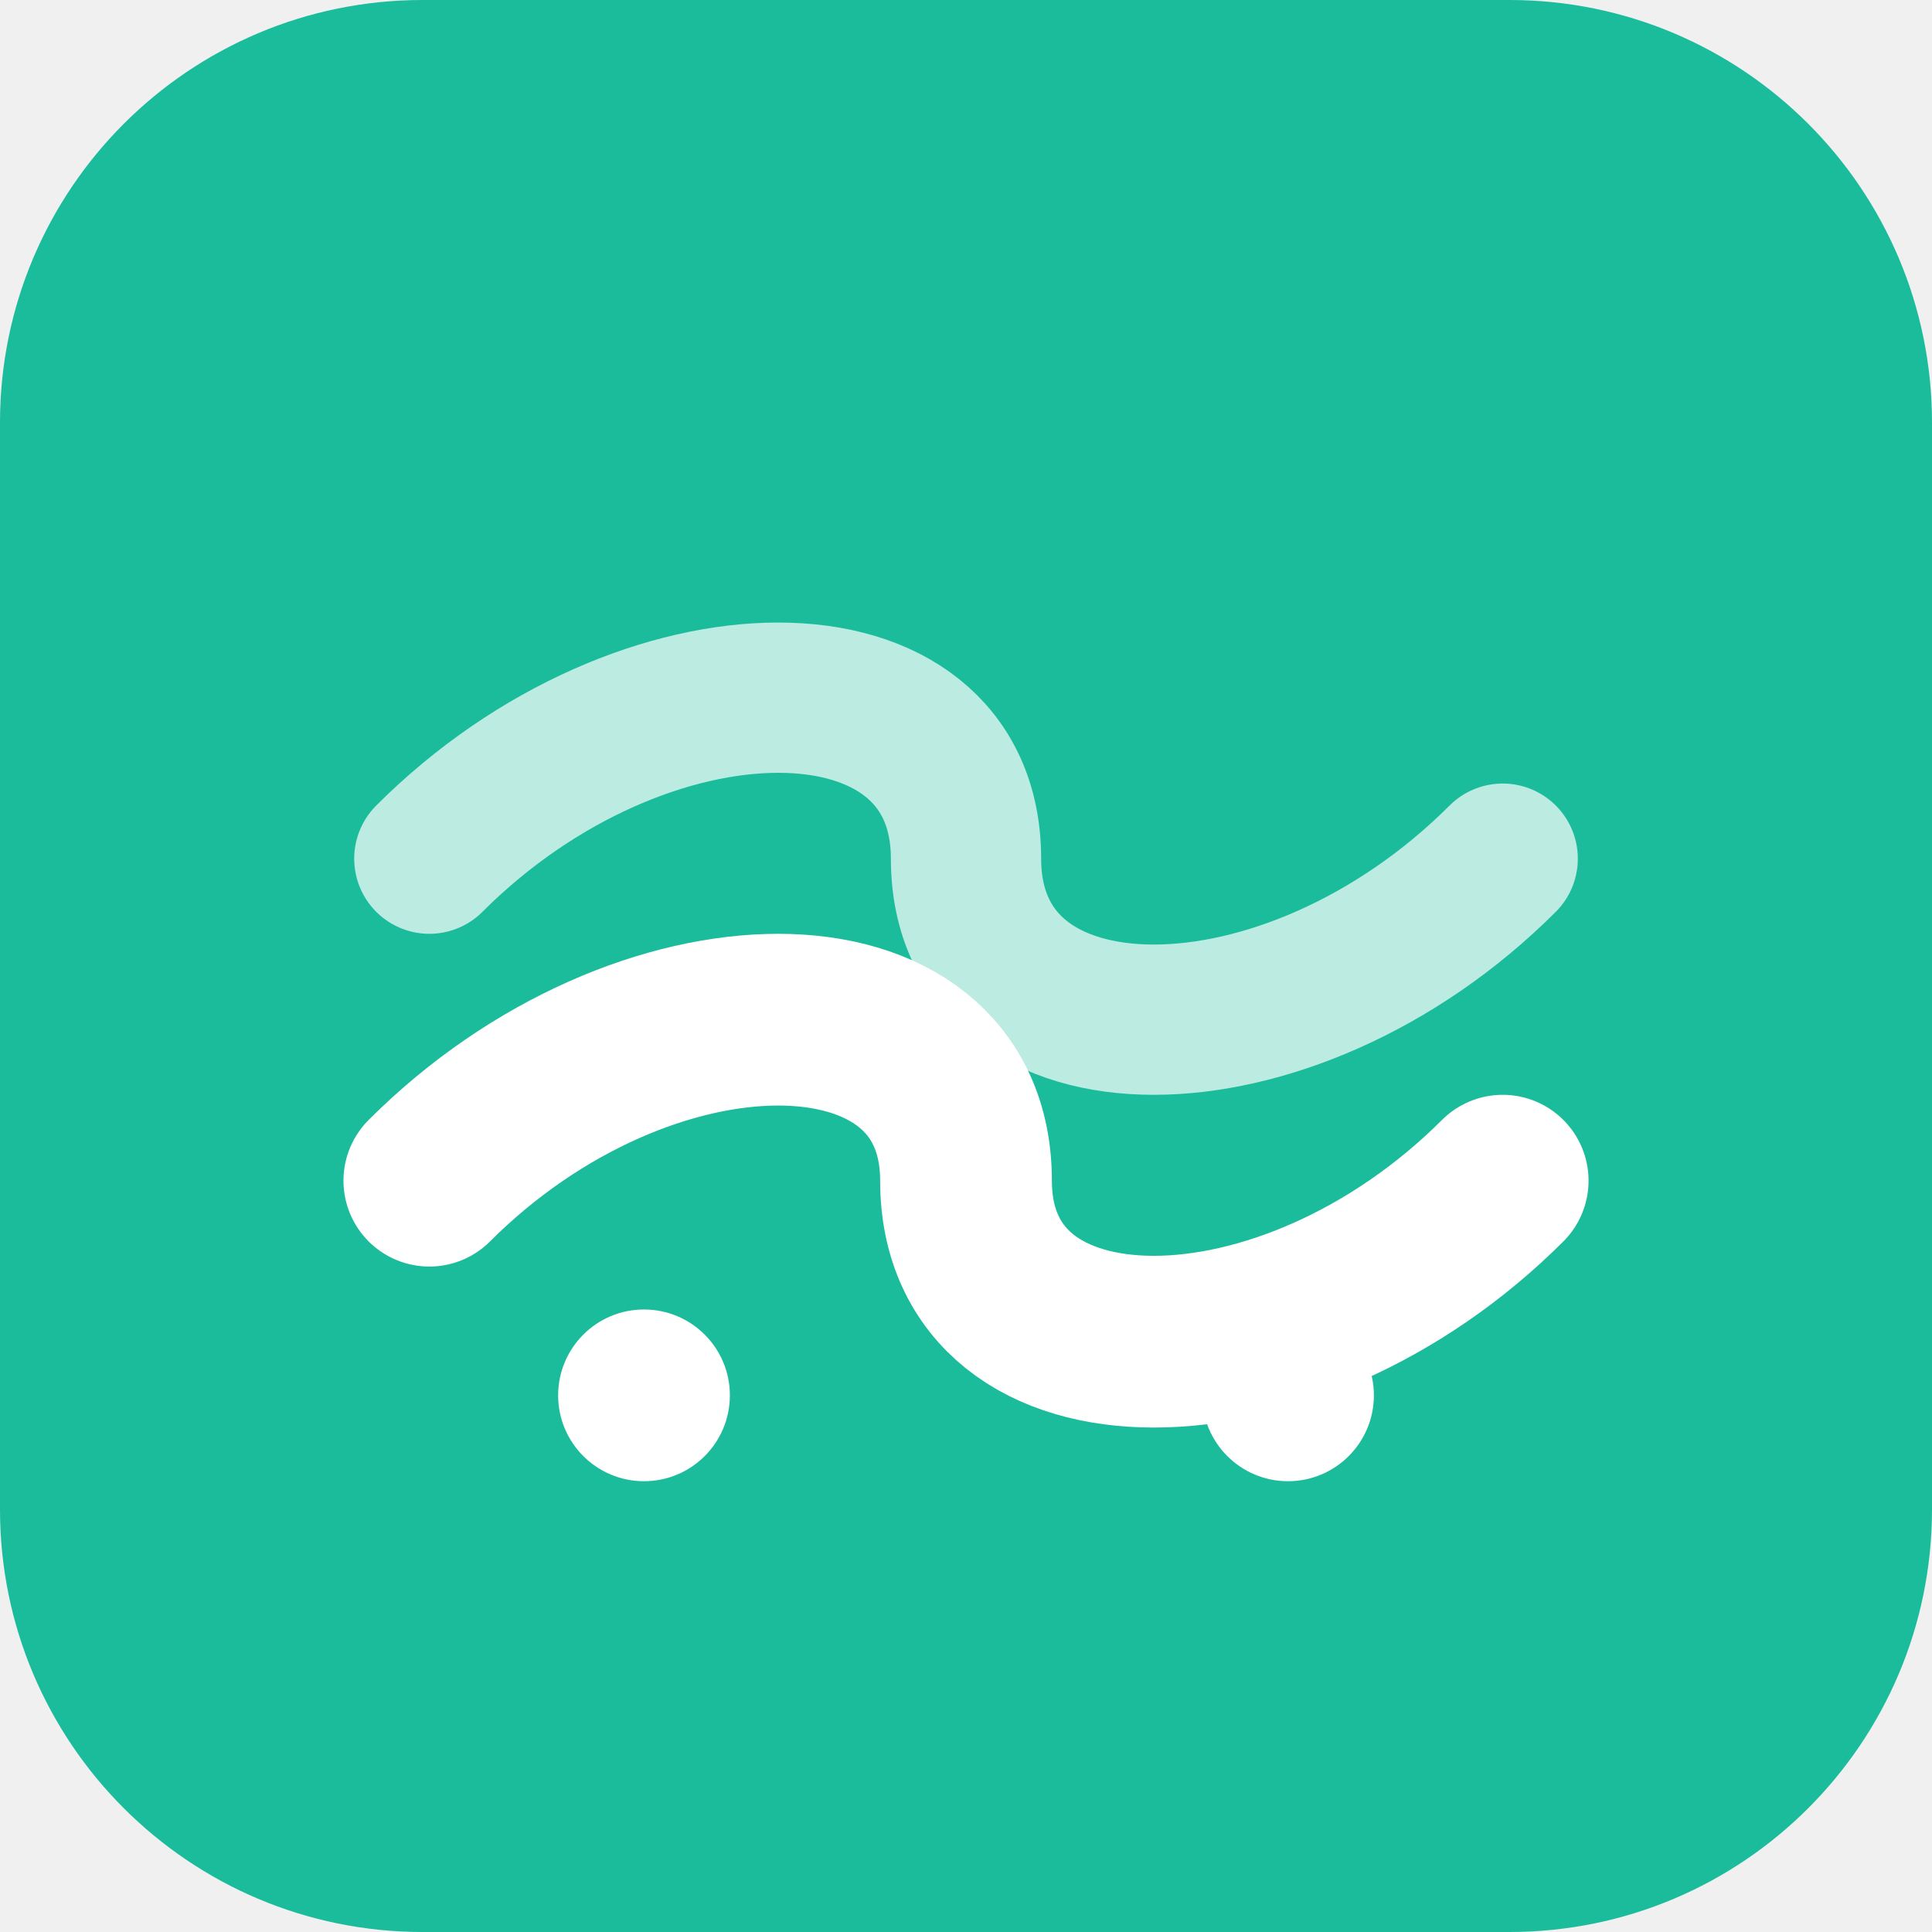
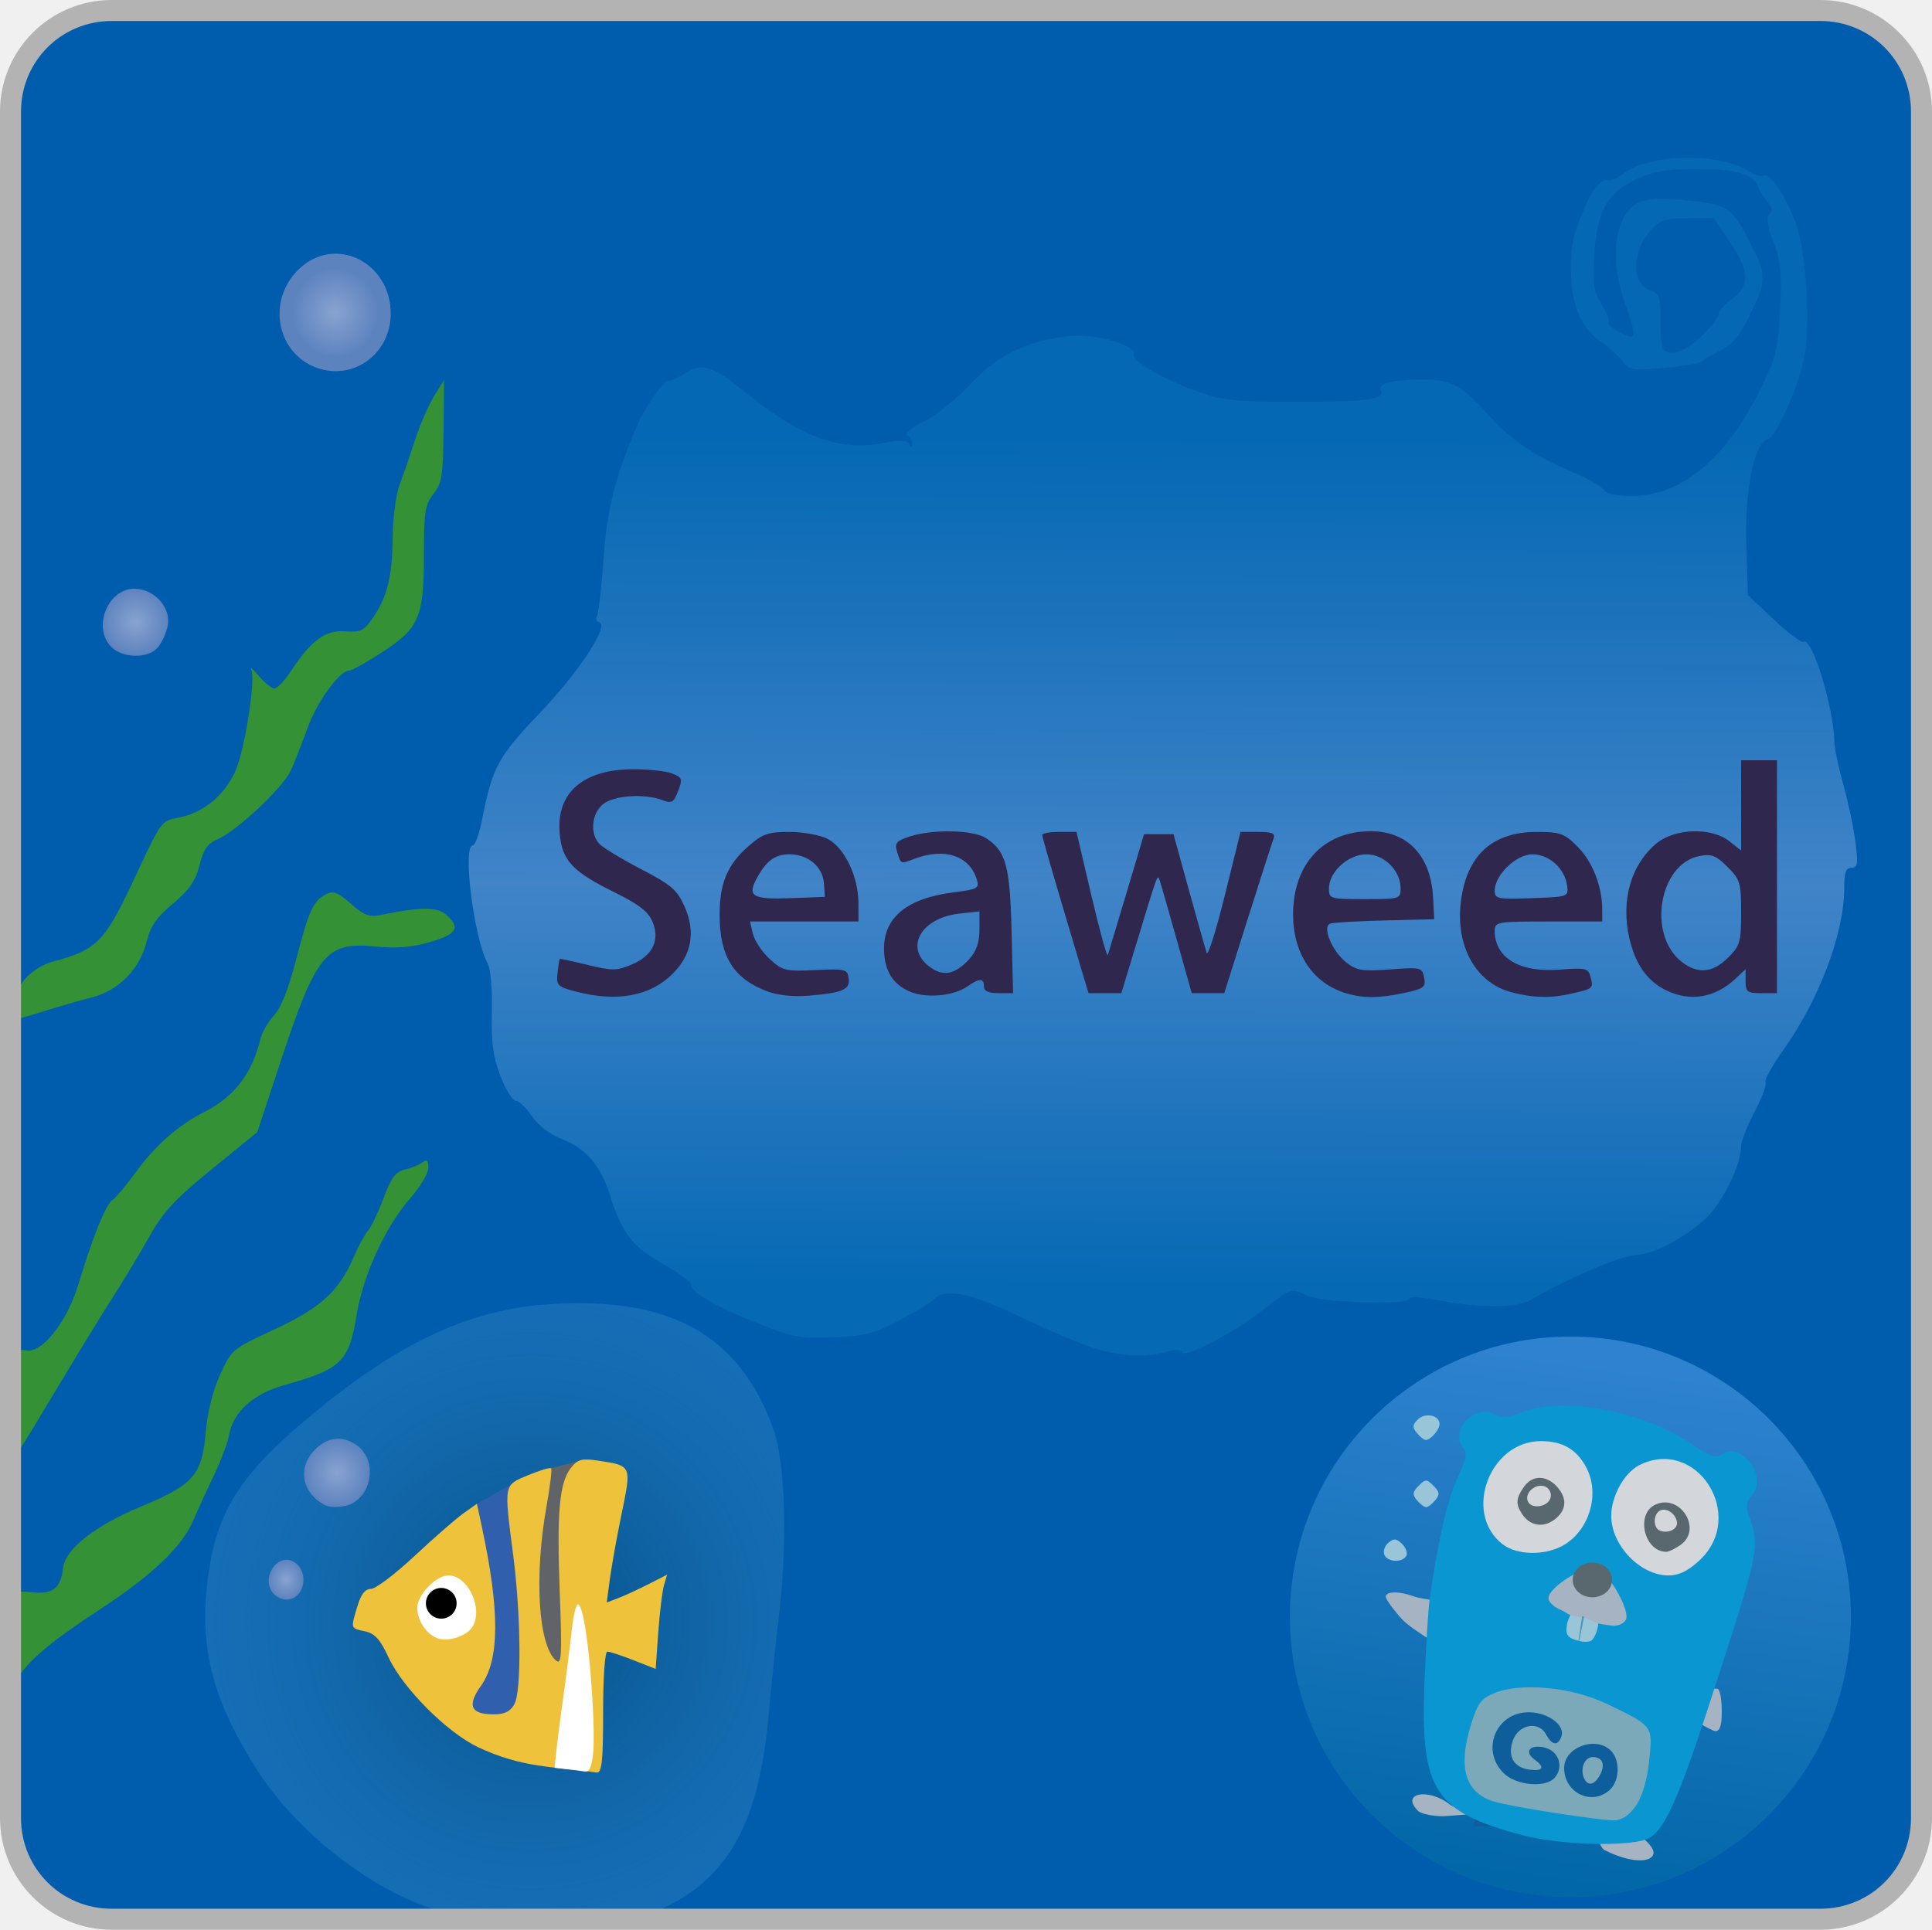
- <svg xmlns="http://www.w3.org/2000/svg" viewBox="0 0 64 64" width="64" height="64">
-   <rect width="64" height="64" rx="14" fill="#1ABC9C" />
-   <g transform="translate(0,0) scale(3.5556)">
-     <path d="M4 11c2-2 5-2 5 0s3 2 5 0" stroke="#fff" stroke-width="1.6" fill="none" stroke-linecap="round" />
-     <path d="M4 8c2-2 5-2 5 0s3 2 5 0" stroke="#fff" stroke-width="1.4" fill="none" stroke-linecap="round" opacity="0.7" />
-     <circle cx="6" cy="13" r="0.8" fill="#fff" />
-     <circle cx="12" cy="13" r="0.8" fill="#fff" />
+ <svg xmlns="http://www.w3.org/2000/svg" xmlns:xlink="http://www.w3.org/1999/xlink" version="1.1" id="svg824" width="437" height="436.592" viewBox="0 0 437 436.592">
+   <defs id="defs828">
+     <linearGradient id="linearGradient25431">
+       <stop style="stop-color:#0569b4;stop-opacity:1;" offset="0" id="stop25427" />
+       <stop style="stop-color:#4184c8;stop-opacity:1" offset="0.474" id="stop25981" />
+       <stop style="stop-color:#0569b4;stop-opacity:0.925" offset="1" id="stop25429" />
+     </linearGradient>
+     <linearGradient id="linearGradient22881">
+       <stop style="stop-color:#034f87;stop-opacity:1" offset="0" id="stop22877" />
+       <stop style="stop-color:#50b1fa;stop-opacity:0" offset="1" id="stop22879" />
+     </linearGradient>
+     <linearGradient id="linearGradient21639">
+       <stop style="stop-color:#2e82cf;stop-opacity:1" offset="0" id="stop21635" />
+       <stop style="stop-color:#0066a5;stop-opacity:1" offset="1" id="stop21637" />
+     </linearGradient>
+     <linearGradient id="linearGradient19625">
+       <stop style="stop-color:#88a3d0;stop-opacity:1" offset="0" id="stop19621" />
+       <stop style="stop-color:#5d83bf;stop-opacity:1" offset="1" id="stop19623" />
+     </linearGradient>
+     <radialGradient xlink:href="#linearGradient19625" id="radialGradient19627" cx="25.021" cy="23.37" fx="25.021" fy="23.37" r="3.969" gradientTransform="matrix(2.425241,-0.02082447,0.02181189,2.540237,-133.8067,-136.4721)" gradientUnits="userSpaceOnUse" />
+     <radialGradient xlink:href="#linearGradient19625" id="radialGradient21589" cx="10.763" cy="45.501" fx="10.763" fy="45.501" r="2.337" gradientTransform="matrix(3.166936,0,0,3.24571,-151.8548,-155.2232)" gradientUnits="userSpaceOnUse" />
+     <radialGradient xlink:href="#linearGradient19625" id="radialGradient21591" cx="25.151" cy="106.27" fx="25.151" fy="106.27" r="2.347" gradientTransform="matrix(3.166936,0,0,3.290881,-151.8548,-164.8106)" gradientUnits="userSpaceOnUse" />
+     <radialGradient xlink:href="#linearGradient19625" id="radialGradient21593" cx="21.516" cy="113.901" fx="21.516" fy="113.901" r="1.243" gradientTransform="matrix(3.166936,0,0,3.631301,-151.8548,-204.5306)" gradientUnits="userSpaceOnUse" />
+     <linearGradient xlink:href="#linearGradient21639" id="linearGradient21641" x1="114.681" y1="98.406" x2="109.242" y2="136.834" gradientUnits="userSpaceOnUse" gradientTransform="matrix(3.166936,0,0,3.166936,-151.8548,-151.6389)" />
+     <radialGradient xlink:href="#linearGradient22881" id="radialGradient22883" cx="38.98" cy="115.148" fx="38.98" fy="115.148" r="27.734" gradientTransform="matrix(5.444667,-0.00544507,0.00556237,5.561902,-241.2802,-421.5318)" gradientUnits="userSpaceOnUse" />
+     <linearGradient xlink:href="#linearGradient25431" id="linearGradient25433" x1="80.263" y1="93.086" x2="80.429" y2="32.328" gradientUnits="userSpaceOnUse" gradientTransform="matrix(3.166936,0,0,3.166936,-151.8548,-151.6389)" />
+   </defs>
+   <g id="g830" transform="translate(148.4219,148.3174)">
+     <path style="color:#000000;fill:#005dad;stroke-width:4.75;-inkscape-stroke:none" d="m -123.154,-146.454 c -12.682,0 -22.892,10.211 -22.892,22.892 v 386.057 c 0,12.682 10.211,22.892 22.892,22.892 h 386.471 c 12.682,0 22.886,-10.211 22.886,-22.892 v -386.057 c 0,-12.682 -10.204,-22.892 -22.886,-22.892 z" id="path28823" />
+     <path id="path11312" style="opacity:1;fill:url(#linearGradient21641);stroke-width:2.912" d="m 270.225,217.487 a 63.442,63.417 0 0 1 -63.442,63.417 63.442,63.417 0 0 1 -63.442,-63.417 63.442,63.417 0 0 1 63.442,-63.417 63.442,63.417 0 0 1 63.442,63.417 z" />
+     <path id="rect27092" style="opacity:1;fill:#0f5e9c;stroke-width:3.167" d="m 184.997,232.791 h 40.118 v 32.094 H 184.997 Z" />
+     <g id="g4961" transform="matrix(3.166936,0,0,3.166936,-151.8548,-151.6389)">
+       <path id="path4810" style="fill:#59686f" d="m 114.846,108.238 a 3.37,3.04 0 0 1 -3.37,3.04 3.37,3.04 0 0 1 -3.37,-3.04 3.37,3.04 0 0 1 3.37,-3.04 3.37,3.04 0 0 1 3.37,3.04 z" />
+       <path id="path4810-8" style="fill:#59686f" d="m 123.238,109.956 a 3.37,3.04 0 0 1 -3.37,3.04 3.37,3.04 0 0 1 -3.37,-3.04 3.37,3.04 0 0 1 3.37,-3.04 3.37,3.04 0 0 1 3.37,3.04 z" />
+       <path id="path4810-8-5" style="fill:#59686f" d="m 117.753,114.582 a 3.37,3.04 0 0 1 -3.37,3.04 3.37,3.04 0 0 1 -3.37,-3.04 3.37,3.04 0 0 1 3.37,-3.04 3.37,3.04 0 0 1 3.37,3.04 z" />
+     </g>
+     <path style="fill:#d3d6da;fill-opacity:1;stroke-width:1.013" d="m 199.944,220.038 c -4.728,-1.44 1.199,-3.684 0.363,-4.004 -2.332,-0.895 0.907,-3.728 3.944,-6.116 2.668,-2.098 2.763,-2.104 3.462,-0.214 0.395,1.069 1.441,2.22 2.324,2.559 1.875,0.719 6.871,-0.149 6.871,-1.456 0,-1.838 1.395,-0.407 2.535,2.095 1.994,4.377 1.933,8.841 -1.034,8.841 -1.776,0 -3.428,0.657 -3.786,2.027 -15.465,4.369 -11.182,0.412 -14.679,-3.731 z m 23.407,-11.578 c -4.463,-1.768 -7.656,-9.668 -7.656,-14.268 0,-5.969 5.994,-12.668 11.335,-12.668 12.018,0 19.141,9.518 13.591,28.002 -1.363,4.54 -14.746,-0.068 -17.27,-1.067 z m 8.333,-7.231 c 5.045,-3.533 -0.025,-11.708 -5.667,-9.138 -4.515,2.057 -2.591,10.538 2.373,10.685 0.573,0.016 2.055,-0.679 3.294,-1.547 z m -4.588,-3.217 c -1.708,-0.596 -1.614,-3.977 0.13,-4.646 1.562,-0.599 3.67,1.094 3.67,2.947 0,1.427 -2.007,2.324 -3.8,1.699 z m -36.139,7.218 c -7.09,-3.937 -6.11,-17.96 0.297,-24.098 5.949,-5.7 19.123,-5.597 22.087,1.496 1.958,4.687 1.396,9.433 -1.101,13.875 -3.62,6.44 -15.499,11.94 -21.283,8.727 z m 12.751,-10.182 c 2.3,-2.081 2.217,-4.611 0.038,-7.019 -2.392,-2.643 -5.654,-2.748 -7.628,0.265 -1.538,2.347 -1.815,3.551 -0.277,5.898 1.914,2.922 5.191,3.278 7.867,0.856 z m -6.572,-3.769 c -0.74,-1.929 1.838,-4.086 3.926,-3.284 0.884,0.339 1.456,1.416 1.269,2.394 -0.425,2.228 -4.42,2.913 -5.196,0.891 z" id="path3004" />
+     <path id="rect7701" style="fill:#98c6d8;fill-opacity:1;stroke:none;stroke-width:3.167" d="m 209.43,217.34 -1.557,-0.685 c -1.309,-0.285 -2.147,0.984 -2.432,2.293 l -0.767,3.507 c -0.285,1.309 0.54,2.591 1.849,2.876 l 2.858,0.625 c 1.309,0.285 2.597,-0.54 2.882,-1.849 l 0.841,-5.121 c 0.285,-1.309 -0.62,-0.984 -1.93,-1.269 l -1.249,-0.272 c -0.164,0.835 -0.336,1.713 -0.47,2.375 -0.1,0.497 -0.195,0.947 -0.278,1.348 -0.084,0.401 -0.155,0.756 -0.223,1.064 -0.068,0.308 -0.128,0.569 -0.179,0.786 -0.051,0.217 -0.095,0.386 -0.13,0.513 -0.019,0.064 -0.029,0.119 -0.043,0.161 -0.013,0.042 -0.029,0.073 -0.037,0.093 -0.006,0.009 -0.01,0.013 -0.013,0.019 -0.003,0.003 -0.01,0.006 -0.013,0.006 l -0.006,-0.006 c -0.002,-0.006 -0.006,-0.019 -0.006,-0.032 -0.002,-0.022 -0.002,-0.055 0,-0.099 0.002,-0.044 8.9e-4,-0.096 0.006,-0.161 0.01,-0.13 0.032,-0.302 0.056,-0.513 0.025,-0.212 0.059,-0.463 0.099,-0.755 0.04,-0.291 0.088,-0.626 0.142,-0.996 0.054,-0.369 0.112,-0.773 0.179,-1.219 0.068,-0.446 0.142,-0.934 0.223,-1.454 0.057,-0.362 0.135,-0.84 0.198,-1.237 z" />
+     <path style="fill:#98c6d8;fill-opacity:1;stroke-width:1.013" d="m 164.687,203.388 c -0.305,-0.795 0.125,-2.01 0.956,-2.7 1.216,-1.009 1.821,-0.944 3.1,0.335 0.874,0.874 1.28,2.089 0.903,2.7 -0.985,1.594 -4.304,1.37 -4.959,-0.335 z" id="path3004-0" />
+     <path style="fill:#98c6d8;fill-opacity:1;stroke-width:1.013" d="m 172.077,191.102 c -1.077,-1.298 -1.01,-1.864 0.383,-3.257 1.573,-1.573 1.8,-1.573 3.373,0 1.393,1.393 1.46,1.96 0.383,3.257 -0.717,0.864 -1.648,1.571 -2.069,1.571 -0.421,0 -1.352,-0.707 -2.069,-1.571 z" id="path3004-0-3" />
+     <path style="fill:#98c6d8;fill-opacity:1;stroke-width:1.013" d="m 172.077,175.901 c -1.071,-1.291 -1.035,-1.84 0.203,-3.078 1.635,-1.635 4.907,-0.963 4.907,1.007 0,1.305 -2.001,3.641 -3.119,3.641 -0.378,0 -1.273,-0.707 -1.99,-1.571 z" id="path3004-0-3-0" />
+     <path style="fill:#7ba9b9;fill-opacity:1;stroke-width:1.013" d="m 207.902,264.039 c -10.152,-1.292 -23.651,-4.99 -25.688,-6.816 -3.869,-3.471 -1.408,-19.224 3.175,-23.251 2.767,-2.432 13.747,-5.641 20.189,-4.122 7.395,1.744 20.294,10.46 21.25,13.045 1.128,3.05 -0.609,15.131 -2.787,18.122 -1.891,2.596 -9.012,3.93 -16.139,3.023 z m 7.774,-7.388 c 2.274,-2.058 2.411,-6.741 0.261,-8.891 -3.42,-3.42 -10.569,-0.773 -10.569,3.913 0,5.639 6.245,8.655 10.308,4.978 z m -5.888,-2.883 c -0.815,-2.123 0.295,-4.56 2.075,-4.56 2.188,0 2.872,1.699 1.623,4.033 -1.296,2.422 -2.884,2.649 -3.698,0.528 z m -6.493,0.056 c 2.021,-2.435 0.869,-5.916 -2.229,-6.739 -3.305,-0.878 -4.897,0.845 -2.44,2.642 2.446,1.788 2.051,2.701 -1.01,2.335 -3.626,-0.433 -5.111,-2.981 -3.845,-6.601 1.282,-3.666 5.839,-4.504 7.511,-1.381 1.324,2.473 2.629,2.679 3.448,0.544 0.991,-2.582 -2.964,-5.551 -7.396,-5.551 -7.355,0 -10.892,8.528 -5.693,13.727 2.87,2.87 9.629,3.463 11.654,1.023 z" id="path3004-5" />
+     <path style="fill:#a6b3c2;fill-opacity:1;stroke-width:1.013" d="m 214.405,270.205 c -4.111,-3.896 5.403,-7.507 10.486,-0.93 2.593,3.124 -2.266,5.089 -10.486,0.93 z m -42.083,-8.822 c -4.117,-4.117 2.534,-5.273 7.398,-1.286 l 4.087,2.074 -5.657,0.425 c -2.536,0.003 -5.158,-0.542 -5.827,-1.211 z m 57.851,-23.426 c -0.846,-1.369 8.928,-4.807 9.996,-4.147 0.475,0.293 0.863,2.559 0.863,5.034 0,3.243 -0.408,4.501 -1.46,4.501 -0.803,0 -9.061,-4.841 -9.398,-5.387 z m -20.209,-20.357 c -11.336,-1.025 -9.811,-5.313 -6.856,-7.803 1.705,-1.437 2.944,-2.164 4.665,-2.501 0,0 -0.123,4.146 2.264,4.966 1.899,0.652 4.848,-0.766 5.427,-1.937 5.163,-10.443 2.839,0.074 3.979,2.576 4.339,13.456 -4.831,6.609 -9.479,4.699 z m -41.274,0.406 c -2.016,-2.231 -3.665,-4.511 -3.665,-5.067 0,-1.287 3.166,-1.298 6.521,-0.022 2.196,0.835 13.481,1.412 13.481,4.858 0,2.243 -4.379,7.846 -4.872,7.846 -0.493,0 -9.451,-5.383 -11.466,-7.614 z" id="path3004-2" />
+     <path id="path11158" style="fill:#4c9cbb;fill-opacity:1;stroke:none;stroke-width:3.167" d="m 209.43,217.34 c -0.063,0.397 -0.141,0.875 -0.198,1.237 -0.081,0.52 -0.155,1.008 -0.223,1.454 -0.068,0.446 -0.125,0.849 -0.179,1.219 -0.054,0.369 -0.103,0.704 -0.142,0.996 -0.04,0.291 -0.074,0.543 -0.099,0.755 -0.025,0.212 -0.045,0.384 -0.056,0.513 -0.006,0.065 -0.003,0.117 -0.006,0.161 -0.002,0.044 -0.002,0.076 0,0.099 0.001,0.013 0.003,0.025 0.006,0.032 0,0 0.006,0.006 0.006,0.006 0.003,8.6e-4 0.01,-0.002 0.013,-0.006 0.003,-0.003 0.006,-0.01 0.013,-0.019 0.01,-0.019 0.022,-0.051 0.037,-0.093 0.013,-0.042 0.025,-0.097 0.043,-0.161 0.035,-0.127 0.079,-0.297 0.13,-0.513 0.051,-0.217 0.112,-0.477 0.179,-0.786 0.067,-0.308 0.139,-0.662 0.223,-1.064 0.084,-0.401 0.178,-0.852 0.278,-1.348 0.134,-0.662 0.306,-1.54 0.47,-2.375 z" />
+     <path style="fill:url(#radialGradient22883);fill-opacity:1;stroke-width:1.013" d="m -53.52,282.472 c -13.678,-5.283 -28.657,-17.641 -36.697,-30.274 -10.182,-15.999 -13.188,-27.611 -11.209,-43.291 1.855,-14.695 6.891,-22.989 21.524,-35.446 20.499,-17.451 36.862,-25.353 55.231,-26.671 27.738,-1.99 43.602,6.823 51.264,28.48 2.579,7.288 3.124,25.72 1.226,41.469 -0.671,5.574 -1.73,15.774 -2.353,22.666 -2.18,24.132 -8.589,36.283 -22.988,43.578 -3.991,2.022 -5.728,2.157 -26.856,2.091 -21.577,-0.068 -22.882,-0.184 -29.143,-2.602 z M -146.474,169.108 c 0.006,-3.344 0.195,-4.59 0.42,-2.769 0.226,1.821 0.221,4.558 -0.01,6.081 -0.231,1.523 -0.416,0.033 -0.41,-3.312 z m -0.234,-8.192 c 0.049,-1.181 0.289,-1.421 0.612,-0.612 0.293,0.732 0.257,1.606 -0.08,1.942 -0.337,0.337 -0.576,-0.262 -0.532,-1.33 z m 0.08,-81.496 c 0,-1.393 0.23,-1.964 0.511,-1.267 0.281,0.697 0.281,1.837 0,2.534 -0.281,0.697 -0.511,0.127 -0.511,-1.267 z" id="path2364" />
+     <path style="fill:url(#linearGradient25433);fill-opacity:1;stroke-width:1.013" d="m 98.46,156.508 c -3.066,-1.018 -10.455,-4.185 -16.42,-7.039 -11.15,-5.335 -16.662,-6.419 -19.288,-3.793 -0.768,0.768 -4.335,2.934 -7.926,4.813 -5.523,2.89 -7.786,3.471 -14.676,3.766 -7.179,0.308 -9.105,-0.024 -16.215,-2.792 -9.708,-3.779 -16.259,-7.464 -15.947,-8.971 0.126,-0.608 -2.689,-2.737 -6.254,-4.732 -7.087,-3.963 -9.424,-6.982 -12.216,-15.776 -2.126,-6.697 -5.501,-10.565 -11.078,-12.695 -2.489,-0.95 -5.105,-2.983 -6.545,-5.085 -1.32,-1.926 -2.992,-3.502 -3.716,-3.502 -0.724,0 -2.274,-2.559 -3.445,-5.688 -1.655,-4.422 -2.079,-7.635 -1.909,-14.441 0.125,-4.995 -0.269,-9.651 -0.919,-10.843 -3.153,-5.79 -5.794,-26.793 -3.369,-26.793 0.518,0 1.457,-2.622 2.087,-5.827 2.324,-11.825 3.613,-14.217 12.904,-23.955 9.006,-9.439 15.904,-19.904 13.621,-20.665 -0.654,-0.218 -0.899,-0.867 -0.544,-1.441 0.355,-0.574 1.022,-6.35 1.482,-12.835 0.809,-11.412 2.536,-18.316 7.511,-30.032 1.947,-4.586 6.306,-10.721 7.39,-10.402 0.395,0.116 1.97,-0.624 3.498,-1.646 3.663,-2.447 6.411,-1.664 12.908,3.681 12.911,10.622 21.964,14.066 31.844,12.113 3.782,-0.748 5.365,-0.708 5.911,0.15 0.556,0.874 0.749,0.865 0.761,-0.036 0.008,-0.664 -0.492,-1.52 -1.111,-1.903 -0.647,-0.4 0.97,-1.726 3.8,-3.116 2.71,-1.331 7.457,-5.151 10.548,-8.489 6.037,-6.518 12.502,-9.656 22.282,-10.814 5.635,-0.667 15.349,2.085 14.566,4.127 -0.584,1.521 7.18,5.941 15.411,8.773 4.75,1.634 8.492,1.985 21.072,1.973 16.42,-0.015 20.258,-0.518 19.477,-2.553 -0.636,-1.656 2.485,-2.471 9.5,-2.48 6.353,-0.008 8.794,1.306 14.705,7.919 5.022,5.618 10.521,9.38 18.76,12.835 3.61,1.514 6.929,3.387 7.375,4.163 0.544,0.948 2.706,1.408 6.587,1.402 10.99,-0.018 21.052,-8.38 28.731,-23.877 3.766,-7.599 4.147,-9.121 4.593,-18.323 0.403,-8.318 0.147,-10.928 -1.496,-15.252 -1.387,-3.649 -1.662,-5.538 -0.917,-6.283 0.745,-0.745 0.601,-1.606 -0.479,-2.863 -0.85,-0.989 -1.83,-2.602 -2.18,-3.586 -0.96,-2.706 -5.018,-3.786 -14.18,-3.775 -6.579,0.008 -9.359,0.505 -13.439,2.405 -6.505,3.029 -8.797,7.327 -9.363,17.558 -0.338,6.1 -0.054,7.872 1.718,10.739 1.167,1.888 1.858,3.698 1.535,4.021 -0.323,0.323 0.823,1.317 2.547,2.208 3.83,1.981 3.945,1.273 1.108,-6.802 -3.728,-10.608 -2.027,-20.774 3.816,-22.811 1.976,-0.689 5.776,-0.744 10.981,-0.16 8.85,0.993 9.503,1.48 14.079,10.512 3.234,6.385 3.191,7.677 -0.51,15.274 -2.331,4.786 -3.942,6.713 -6.841,8.187 -2.085,1.061 -4.019,2.204 -4.298,2.54 -0.279,0.336 -3.996,0.921 -8.261,1.3 -7.335,0.651 -7.856,0.56 -9.627,-1.691 -1.03,-1.308 -3.154,-3.217 -4.718,-4.242 -4.415,-2.891 -6.782,-8.531 -6.782,-16.16 0,-6.107 0.424,-7.965 3.376,-14.783 1.541,-3.56 3.828,-6.132 4.877,-5.484 0.488,0.302 2.051,-0.366 3.473,-1.485 5.854,-4.605 21.854,-4.951 28.471,-0.616 1.334,0.874 2.831,1.337 3.328,1.03 1.389,-0.859 4.799,4.071 7.221,10.439 2.526,6.641 3.564,23.886 1.889,31.361 -1.518,6.774 -6.307,17.282 -8.092,17.754 -3.081,0.814 -5.241,11.42 -4.861,23.869 l 0.349,11.427 5.866,5.546 c 3.226,3.05 6.251,5.308 6.722,5.017 1.926,-1.191 6.838,14.822 6.979,22.753 0.025,1.393 0.946,5.745 2.048,9.67 1.101,3.925 2.328,9.74 2.725,12.921 0.618,4.948 0.486,5.784 -0.914,5.784 -1.27,0 -1.637,1.046 -1.637,4.667 0,10.124 -5.67,25.202 -13.718,36.48 -2.55,3.573 -4.383,6.904 -4.075,7.403 0.308,0.499 -0.807,3.507 -2.478,6.684 -1.671,3.177 -3.039,6.625 -3.039,7.662 0,4.356 -4.272,13.071 -8.105,16.534 -5.193,4.692 -11.773,8.035 -16.334,8.299 -3.18,0.184 -15.387,5.483 -23.191,10.067 -3.121,1.833 -11.417,1.882 -20.522,0.119 -3.762,-0.728 -6.841,-0.939 -6.841,-0.469 0,1.597 -20.11,0.989 -23.389,-0.707 -3.334,-1.724 -3.435,-1.688 -10.332,3.734 -6,4.716 -17.274,10.539 -17.734,9.159 -0.222,-0.665 -1.475,-0.699 -3.573,-0.097 -4.846,1.39 -10.705,1.032 -16.926,-1.032 z M 236.495,-72.291 c 2.114,-2.064 3.843,-4.313 3.843,-4.998 0,-0.685 1.368,-2.22 3.04,-3.41 4.081,-2.906 3.942,-6.289 -0.534,-12.935 l -3.574,-5.307 h -5.877 c -4.851,0 -6.266,0.414 -8.105,2.371 -4.599,4.895 -4.874,12.241 -0.521,13.896 2.142,0.814 2.395,1.539 2.395,6.847 0,3.265 0.304,6.241 0.676,6.612 1.63,1.63 5.099,0.396 8.656,-3.077 z" id="path2364-8" />
+     <path style="fill:#3060ad;fill-opacity:1;stroke:none;stroke-width:3.167px;stroke-linecap:butt;stroke-linejoin:miter;stroke-opacity:1" d="m -40.55,191.894 7.777,-4.369 4.364,31.173 -0.312,22.445 -11.658,5.787 -7.358,-13.269 z" id="path1136" />
+     <path style="fill:#606368;fill-opacity:1;stroke:none;stroke-width:3.167px;stroke-linecap:butt;stroke-linejoin:miter;stroke-opacity:1" d="m -30.279,204.359 1.87,23.692 11.846,4.053 0.312,-50.189 -9.664,2.494 z" id="path7328" />
+     <path style="fill:#eec23b;stroke-width:1.013" d="m -40.379,246.93 c -7.027,-3.369 -16.955,-13.356 -20.166,-20.288 -1.891,-4.081 -3.074,-5.39 -5.32,-5.883 -3.32,-0.729 -3.259,-0.525 -1.715,-5.676 0.817,-2.727 1.748,-3.918 3.063,-3.918 1.039,0 5.469,-3.348 9.844,-7.439 4.375,-4.091 9.343,-8.427 11.039,-9.635 l 3.085,-2.196 1.094,5.101 c 4.112,19.171 4.06,30.138 -0.171,36.084 -3.21,4.511 -2.339,6.462 2.884,6.462 2.459,0 3.737,-0.625 4.664,-2.28 1.636,-2.922 1.506,-20.04 -0.256,-33.696 -2.107,-16.329 -2.203,-15.81 3.344,-18.123 2.64,-1.101 4.991,-1.806 5.224,-1.567 0.233,0.239 -0.23,4.084 -1.028,8.543 -2.846,15.889 -1.87,31.626 2.17,34.979 1.232,1.023 1.347,-1.155 0.812,-15.395 -0.691,-18.368 -0.084,-24.991 2.592,-28.296 1.54,-1.902 2.421,-2.117 6.278,-1.534 7.398,1.118 7.38,1.077 5.153,11.858 -1.083,5.245 -2.29,11.936 -2.681,14.868 l -0.712,5.332 2.596,-0.987 c 1.428,-0.543 4.5,-1.958 6.827,-3.145 l 4.231,-2.158 -0.701,2.374 c -0.386,1.305 -0.968,6.105 -1.295,10.665 l -0.593,8.291 -4.966,-1.957 c -2.731,-1.077 -5.405,-1.957 -5.942,-1.957 -0.577,0 -0.976,5.587 -0.976,13.681 0,11.022 -0.275,13.681 -1.412,13.681 -9.978,-1.443 -16.699,-0.952 -26.963,-5.785 z" id="path2378" />
+     <path style="fill:#ffffff;stroke-width:1.013" d="m -22.96,251.643 c 0,-0.405 0.532,-5.722 1.519,-12.847 0.987,-7.125 2.07,-15.584 2.405,-18.796 0.335,-3.212 0.985,-5.609 1.444,-5.325 2.089,1.291 4.041,27.82 3.301,33.968 -0.47,3.905 -1.166,3.958 -2.241,3.779 -1.929,-0.322 -4.184,-0.492 -6.428,-0.778 z m -25.755,-29.111 c -2.753,-0.456 -5.329,-3.888 -5.329,-7.097 0,-2.909 4.251,-7.329 7.048,-7.329 4.504,0 8.029,7.745 5.351,11.756 -1.193,1.786 -4.611,3.077 -7.07,2.67 z" id="path2384" />
+     <path style="fill:#0996d1;stroke-width:1.013" d="m 196.076,266.912 c -20.153,-5.283 -23.295,-10.202 -22.284,-34.892 0.321,-7.847 0.831,-16.092 1.133,-18.321 1.682,-12.426 4.078,-22.921 6.314,-27.654 1.977,-4.186 2.272,-5.671 1.348,-6.785 -3.26,-3.928 2.513,-10.062 7.14,-7.585 1.644,0.88 3.03,0.776 6.12,-0.461 9.368,-3.748 27.572,-0.283 38.688,7.365 4.013,2.761 5.024,3.068 6.686,2.03 4.463,-2.787 10.26,5.36 6.651,9.348 -1.394,1.541 -1.49,2.42 -0.556,5.099 2.359,6.766 2.191,7.541 -9.197,42.459 -7.295,22.369 -10.411,29.001 -14.256,30.341 -4.845,1.689 -19.666,1.186 -27.788,-0.943 z m 25.613,-6.819 c 1.388,-2.068 2.459,-5.759 2.921,-10.074 0.846,-7.902 0.92,-7.803 -9.608,-12.858 -7.913,-3.8 -19.493,-4.899 -25.438,-2.415 -3.087,1.29 -3.788,2.277 -5.4,7.602 -2.836,9.367 -1.07,14.975 5.33,16.929 3.93,1.199 24.827,4.427 27.503,4.247 1.573,-0.105 3.314,-1.378 4.692,-3.431 z m -9.29,-38.51 c 0.539,-1.017 0.704,-2.596 0.704,-2.596 1.415,0.295 2.39,0.383 3.128,0.49 1.141,0.167 2.52,-0.396 3.065,-1.249 1.213,-1.901 -3.822,-10.829 -6.605,-11.712 -2.647,-0.84 -10.863,4.267 -10.863,6.752 0,1.109 1.859,2.278 2.695,2.599 0.455,0.174 1.266,0.661 2.241,1.264 -0.59,1.242 -0.693,1.623 -0.795,2.361 -0.323,2.328 0.37,2.892 3.321,3.571 2.208,0.238 2.506,-0.2 3.11,-1.479 z m 23.493,-16.786 c 11.027,-10.105 -0.575,-28.337 -13.71,-21.545 -3.244,1.677 -6.167,7.063 -6.167,11.361 0,6.659 6.546,13.493 12.936,13.506 2.333,0.006 4.38,-0.975 6.94,-3.322 z m -30.436,-3.65 c 5.691,-3.47 8.005,-11.505 4.992,-17.333 -2.166,-4.188 -5.394,-6.092 -10.33,-6.092 -11.599,0 -17.681,16.244 -8.721,23.293 3.322,2.613 9.889,2.675 14.059,0.132 z" id="path2370" />
+     <path id="path2360" style="fill:#359136;stroke-width:1.013" d="m -47.977,-62.377 -2.301,3.761 c -1.263,2.067 -3.178,6.497 -4.262,9.841 -1.084,3.344 -2.655,7.902 -3.489,10.132 -0.834,2.23 -1.537,7.473 -1.565,11.653 -0.059,8.895 -1.2,13.633 -4.423,18.365 -2.071,3.04 -2.784,3.393 -6.322,3.142 -4.499,-0.319 -7.638,1.976 -12.266,8.969 -1.449,2.19 -3.128,3.983 -3.73,3.983 -0.602,0 -2.167,-1.257 -3.482,-2.79 -1.315,-1.533 -2.119,-2.232 -1.781,-1.559 1.097,2.19 -1.507,18.609 -3.687,23.245 -2.521,5.364 -7.096,9.129 -12.457,10.243 -4.429,0.92 -3.785,0.018 -11.053,15.457 -5.949,12.637 -7.959,14.598 -17.554,17.152 -3.353,0.892 -6.36,3.27 -7.688,5.783 v 7.088 c 1.031,-0.244 2.4,-0.636 4.676,-1.355 3.995,-1.262 9.29,-2.797 11.765,-3.414 5.939,-1.481 10.758,-6.359 12.29,-12.445 0.925,-3.675 2.26,-5.623 6.012,-8.765 3.72,-3.115 5.088,-5.094 5.987,-8.666 0.889,-3.529 1.836,-4.914 3.977,-5.833 4.559,-1.956 15.067,-11.849 16.781,-15.798 0.872,-2.008 2.558,-6.312 3.742,-9.563 2.127,-5.84 7.212,-12.835 9.328,-12.835 0.6,0 3.935,-1.855 7.41,-4.119 8.479,-5.524 9.526,-7.951 9.526,-21.995 0,-9.811 0.254,-11.433 2.165,-13.862 1.902,-2.418 2.18,-4.145 2.282,-14.282 z M -73.578,53.612 c -0.377,0.055 -0.753,0.204 -1.181,0.433 -2.855,1.528 -3.799,3.622 -6.742,14.963 -1.678,6.465 -3.405,10.785 -4.973,12.439 -1.321,1.393 -2.726,3.901 -3.124,5.573 -1.795,7.55 -5.952,12.905 -12.6,16.237 -5.774,2.893 -11.028,7.5 -15.457,13.552 -2.287,3.126 -4.701,6.013 -5.369,6.42 -1.434,0.873 -4.482,8.432 -7.67,19.026 -2.597,8.629 -8.389,15.858 -11.956,14.925 -0.647,-0.169 -1.076,-0.161 -1.386,0.384 v 22.218 c 1.611,-2.555 3.574,-5.746 7.423,-12.191 5.159,-8.639 11.293,-18.675 13.633,-22.298 2.339,-3.623 6.038,-9.76 8.214,-13.639 3.259,-5.808 5.77,-8.538 14.245,-15.451 l 10.293,-8.394 5.276,-15.965 c 8.062,-24.393 10.288,-27.114 21.303,-26.028 4.917,0.484 8.313,0.21 12.482,-1.002 6.107,-1.775 6.968,-3.207 3.711,-6.154 -2.026,-1.833 -5.906,-1.826 -14.814,0.031 -2.604,0.543 -3.777,0.104 -6.792,-2.542 -2.282,-2.004 -3.385,-2.7 -4.515,-2.536 z m 21.377,60.667 c -0.162,0.046 -0.361,0.163 -0.594,0.346 -0.697,0.549 -2.484,1.289 -3.977,1.645 -2.172,0.518 -3.151,1.813 -4.893,6.476 -1.197,3.204 -2.77,6.512 -3.495,7.348 -0.725,0.836 -2.219,3.593 -3.322,6.13 -3.335,7.67 -7.429,11.38 -17.932,16.255 -9.527,4.423 -9.654,4.524 -12.26,10.299 -1.634,3.621 -2.86,8.565 -3.235,13.033 -0.801,9.557 -2.761,11.804 -14.56,16.694 -10.442,4.328 -17.211,9.653 -17.678,13.905 -0.508,4.627 -2.368,6.05 -7.2,5.505 -1.128,-0.127 -1.983,-0.173 -2.691,-0.08 v 18.878 c 2.972,-4.141 7.873,-8.143 18.024,-14.789 11.974,-7.84 18.767,-14.289 21.29,-20.214 1.008,-2.367 3.118,-6.977 4.689,-10.243 1.57,-3.267 3.148,-7.508 3.507,-9.42 0.938,-5 5.487,-9.046 12.328,-10.967 13.062,-3.668 14.71,-5.275 16.466,-16.014 1.458,-8.917 6.542,-19.959 12.086,-26.257 2.267,-2.575 4.119,-5.691 4.119,-6.928 0,-1.242 -0.187,-1.742 -0.674,-1.602 z" />
+     <path style="fill:#30274f;stroke-width:1.013" d="m -18.083,76.041 c -4.248,-1.108 -4.538,-1.397 -4.23,-4.218 0.182,-1.665 0.41,-3.099 0.507,-3.186 0.097,-0.087 2.941,0.522 6.319,1.353 5.485,1.349 6.543,1.343 9.879,-0.05 4.791,-2.002 6.522,-5.506 4.787,-9.694 C -1.776,57.943 -3.896,56.299 -9.46,53.55 -18.996,48.838 -21.301,46.348 -21.832,40.184 c -0.791,-9.182 5.336,-14.474 16.757,-14.474 3.363,0 7.254,0.433 8.646,0.962 2.318,0.881 2.436,1.214 1.4,3.958 -0.988,2.618 -1.435,2.88 -3.544,2.078 -4.079,-1.551 -10.977,-1.08 -13.444,0.917 -2.521,2.041 -3.005,6.389 -0.982,8.826 0.706,0.851 4.93,3.444 9.386,5.762 7.066,3.676 8.35,4.775 10.037,8.588 2.531,5.722 1.626,10.864 -2.67,15.167 -5.077,5.086 -12.585,6.486 -21.837,4.072 z m 43.257,-0.054 c -7.668,-2.857 -10.827,-7.917 -10.827,-17.342 0,-7.137 1.753,-11.328 6.472,-15.47 3.243,-2.847 4.467,-3.278 9.322,-3.278 3.091,0 6.961,0.709 8.658,1.587 3.768,1.949 6.911,8.456 6.942,14.374 l 0.022,4.307 H 33.491 21.22 l 0.653,2.787 c 0.359,1.533 2.061,4.085 3.782,5.671 2.93,2.701 3.589,2.862 10.351,2.534 6.72,-0.326 7.244,-0.201 7.529,1.8 0.371,2.597 -1.236,3.321 -8.837,3.98 -3.559,0.309 -7.092,-0.044 -9.525,-0.95 z m 12.769,-24.436 C 37.668,47.737 34.367,44.964 30.099,44.964 c -3.316,0 -5.35,1.573 -7.562,5.848 -1.901,3.674 -0.519,4.391 7.856,4.074 l 7.769,-0.294 z M 57.243,75.964 c -3.776,-1.698 -5.571,-4.62 -5.704,-9.286 -0.209,-7.357 5.122,-11.783 15.799,-13.117 5.36,-0.67 5.792,-0.91 5.19,-2.89 -1.648,-5.42 -7.296,-7.279 -14.173,-4.665 -3.106,1.181 -2.989,1.233 -3.892,-1.71 -0.563,-1.833 -0.11,-2.374 2.787,-3.33 5.272,-1.74 14.479,-1.551 17.391,0.356 4.484,2.938 5.388,6.268 5.748,21.169 l 0.336,13.892 -3.294,-0.001 c -2.251,-0.001 -3.294,-0.483 -3.294,-1.522 0,-1.914 -1.001,-1.923 -3.7,-0.033 -3.217,2.253 -9.506,2.795 -13.195,1.136 z m 13.601,-7.322 c 1.581,-1.739 2.28,-3.774 2.28,-6.637 v -4.129 l -4.623,0.521 c -8.504,0.959 -12.33,7.554 -6.872,11.848 3.177,2.499 5.92,2.022 9.215,-1.603 z m 85.169,7.751 c -7.468,-2.251 -11.95,-8.927 -11.95,-17.8 0,-11.409 6.803,-18.77 17.424,-18.852 8.418,-0.065 13.738,5.513 14.235,14.928 l 0.263,4.991 -11.148,0.268 c -6.131,0.147 -11.701,0.469 -12.378,0.714 -1.884,0.683 0.392,6.207 3.612,8.765 2.343,1.862 3.611,2.066 9.931,1.6 7.001,-0.516 7.261,-0.454 7.704,1.862 0.412,2.153 -0.045,2.504 -4.509,3.461 -5.7,1.222 -9.284,1.24 -13.186,0.063 z m 12.372,-23.69 c 0,-4.037 -3.693,-7.737 -7.723,-7.737 -4.137,0 -8.492,3.974 -8.492,7.749 0,2.306 0.269,2.386 8.107,2.386 7.849,0 8.107,-0.076 8.107,-2.397 z m 25.052,23.466 c -8.076,-2.143 -12.68,-10.442 -11.414,-20.573 1.298,-10.39 7.076,-15.687 17.119,-15.694 5.357,-0.003 6.251,0.318 9.27,3.337 3.356,3.356 5.561,8.952 5.571,14.14 l 0.006,2.787 h -12.161 c -11.614,0 -12.161,0.094 -12.161,2.093 0,6.165 5.658,9.528 14.797,8.795 5.763,-0.463 6.361,-0.323 6.865,1.606 0.688,2.631 0.626,2.688 -4.101,3.785 -4.818,1.118 -8.838,1.038 -13.791,-0.277 z m 12.607,-24.11 c -0.529,-3.898 -4.066,-7.094 -7.85,-7.094 -3.67,0 -8.528,4.686 -8.528,8.226 0,1.841 0.627,1.968 8.361,1.696 8.269,-0.291 8.357,-0.322 8.017,-2.828 z m 22.354,23.65 c -4.29,-2.115 -6.974,-5.951 -8.299,-11.866 -1.906,-8.507 0.375,-16.48 6.093,-21.291 4.141,-3.485 12.463,-3.763 16.543,-0.554 l 2.67,2.1 V 33.89 23.683 h 4.054 4.054 V 50.032 76.38 h -3.547 c -3.169,0 -3.547,-0.288 -3.547,-2.71 v -2.71 l -2.28,2.136 c -4.665,4.37 -10.283,5.302 -15.74,2.612 z m 14.045,-7.357 c 2.722,-2.722 2.962,-3.55 2.962,-10.212 0,-6.725 -0.223,-7.473 -3.081,-10.331 -2.576,-2.576 -3.614,-2.979 -6.334,-2.457 -9.148,1.755 -11.865,17.777 -4.056,23.919 3.629,2.855 7.033,2.557 10.509,-0.92 z M 92.55,58.835 c -2.881,-9.65 -5.238,-17.859 -5.238,-18.242 0,-0.383 1.746,-0.696 3.879,-0.696 h 3.879 l 3.38,14.441 c 1.859,7.943 3.529,13.985 3.71,13.428 0.182,-0.557 2.099,-6.942 4.261,-14.188 l 3.931,-13.174 h 3.328 3.328 l 3.496,12.668 c 1.923,6.967 3.727,13.352 4.01,14.188 0.283,0.836 2.121,-4.978 4.086,-12.921 l 3.572,-14.441 h 4.026 c 3.112,0 3.897,0.336 3.459,1.478 -0.312,0.813 -2.953,9.022 -5.868,18.242 l -5.301,16.763 h -3.675 -3.675 l -3.342,-11.908 c -1.838,-6.549 -3.574,-12.592 -3.858,-13.428 -0.571,-1.683 -0.271,-2.483 -5.415,14.441 l -3.311,10.894 h -3.713 -3.713 z" id="path2354" />
+     <path style="fill:url(#radialGradient19627);fill-opacity:1;stroke-width:1.013" d="m -75.969,-64.845 c -9.76,-2.839 -12.42,-15.328 -4.816,-22.613 8.107,-7.767 20.741,-1.606 20.741,10.114 0,8.688 -7.848,14.848 -15.925,12.499 z" id="path1933-7-6-8-6" />
+     <path style="fill:url(#radialGradient21593);fill-opacity:1;stroke-width:1.013" d="m -86.661,212.127 c -2.882,-3.473 1.093,-9.344 4.767,-7.041 3.616,2.267 2.315,8.505 -1.773,8.505 -0.978,0 -2.326,-0.659 -2.994,-1.464 z" id="path1933-7" />
+     <path style="fill:url(#radialGradient21591);fill-opacity:1;stroke-width:1.013" d="m -75.053,192.153 c -5.173,-2.83 -6.112,-8.518 -2.073,-12.557 2.823,-2.823 6.204,-3.182 9.332,-0.991 4.83,3.383 3.652,11.692 -1.932,13.639 0,0 -3.407,0.939 -5.327,-0.091 z" id="path1933-7-6" />
+     <path style="fill:url(#radialGradient21589);fill-opacity:1;stroke-width:1.013" d="m -123.245,-1.953 c -4.323,-4.323 -0.838,-13.174 5.187,-13.174 4.515,0 8.398,4.282 7.582,8.361 -0.348,1.738 -1.381,3.988 -2.297,5 -2.257,2.494 -7.891,2.394 -10.472,-0.187 z" id="path1933-7-6-8" />
+     <path id="path18907" style="opacity:1;stroke-width:3.167" d="m -45.14,214.418 a 3.474,3.474 0 0 1 -3.474,3.474 3.474,3.474 0 0 1 -3.474,-3.474 3.474,3.474 0 0 1 3.474,-3.474 3.474,3.474 0 0 1 3.474,3.474 z" />
+     <path style="color:#000000;fill:#b3b3b3;stroke-width:3.167;-inkscape-stroke:none" d="m -123.154,-148.317 c -13.957,0 -25.267,11.311 -25.267,25.267 v 386.057 c 0,13.957 11.311,25.267 25.267,25.267 h 386.471 c 13.957,0 25.261,-11.312 25.261,-25.267 v -386.057 c 0,-13.956 -11.305,-25.267 -25.261,-25.267 z m 0,4.75 h 386.471 c 11.407,0 20.511,9.11 20.511,20.517 v 386.057 c 0,11.407 -9.104,20.517 -20.511,20.517 h -386.471 c -11.407,0 -20.517,-9.11 -20.517,-20.517 v -386.057 c 0,-11.407 9.11,-20.517 20.517,-20.517 z" id="path28825" />
+     <path id="path1004" style="fill:#59686f" d="m 216.216,209.128 a 4.455,3.931 0 0 1 -4.455,3.931 4.455,3.931 0 0 1 -4.455,-3.931 4.455,3.931 0 0 1 4.455,-3.931 4.455,3.931 0 0 1 4.455,3.931 z" />
  </g>
</svg>
